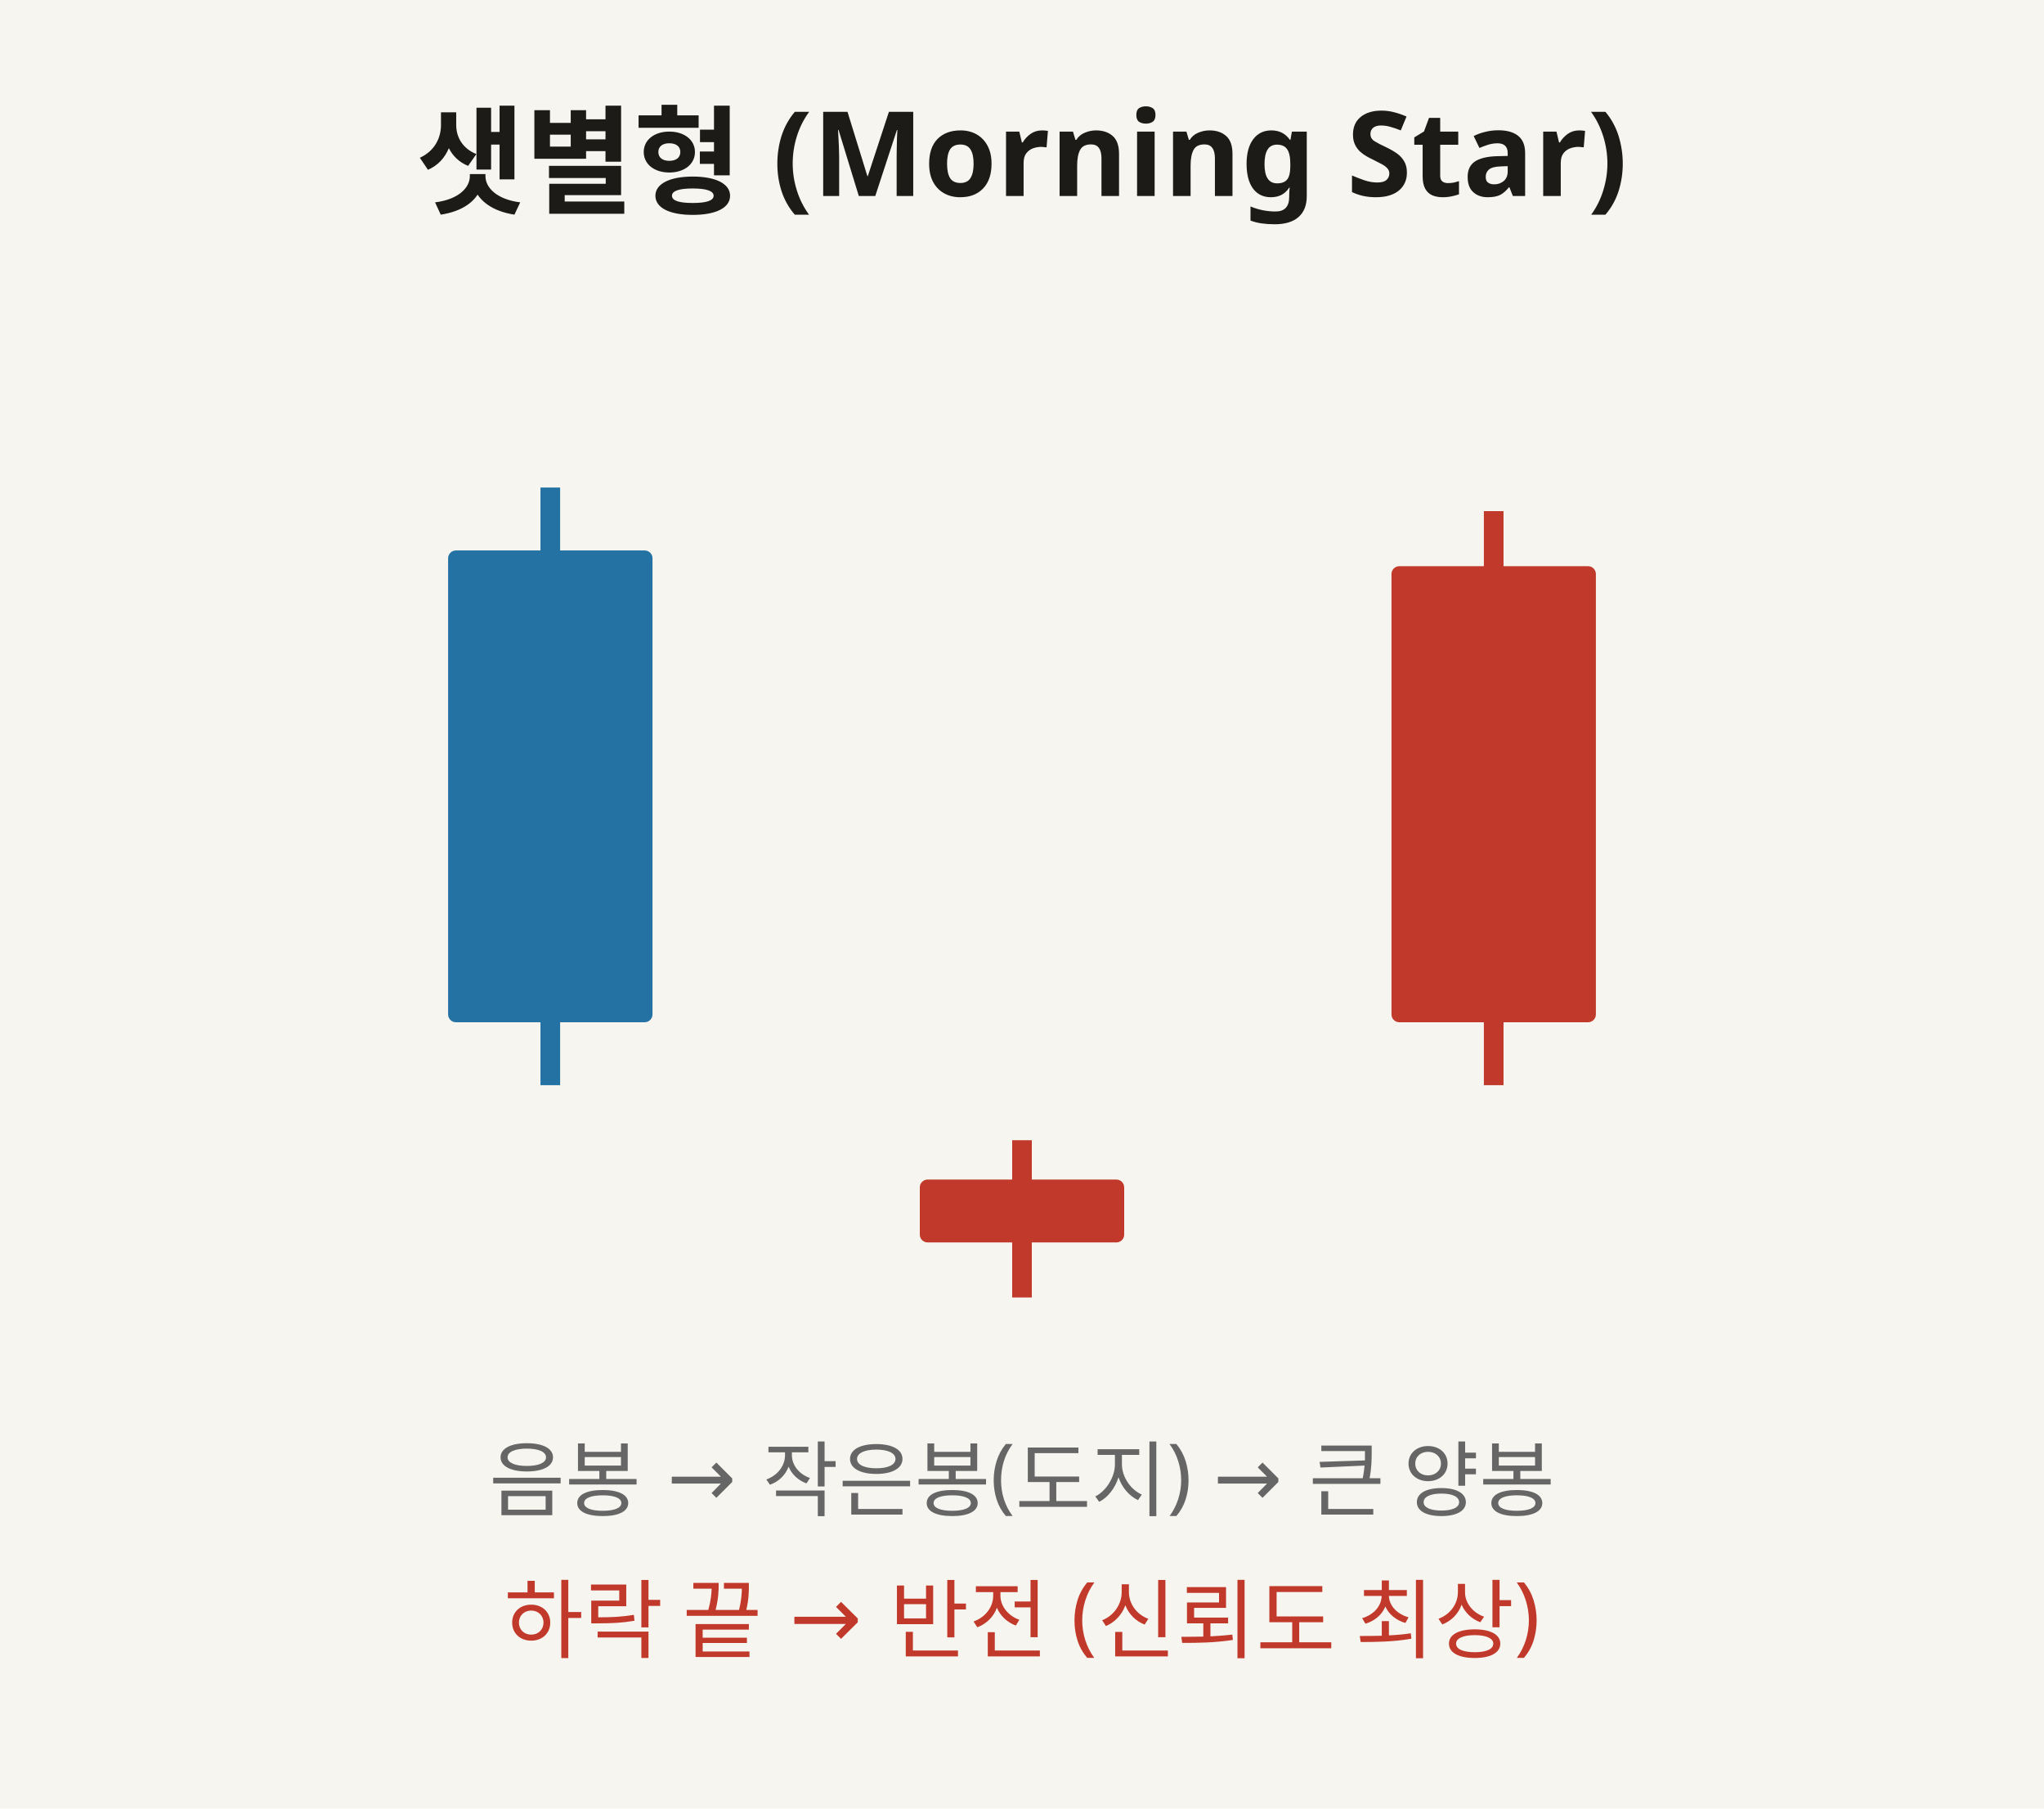
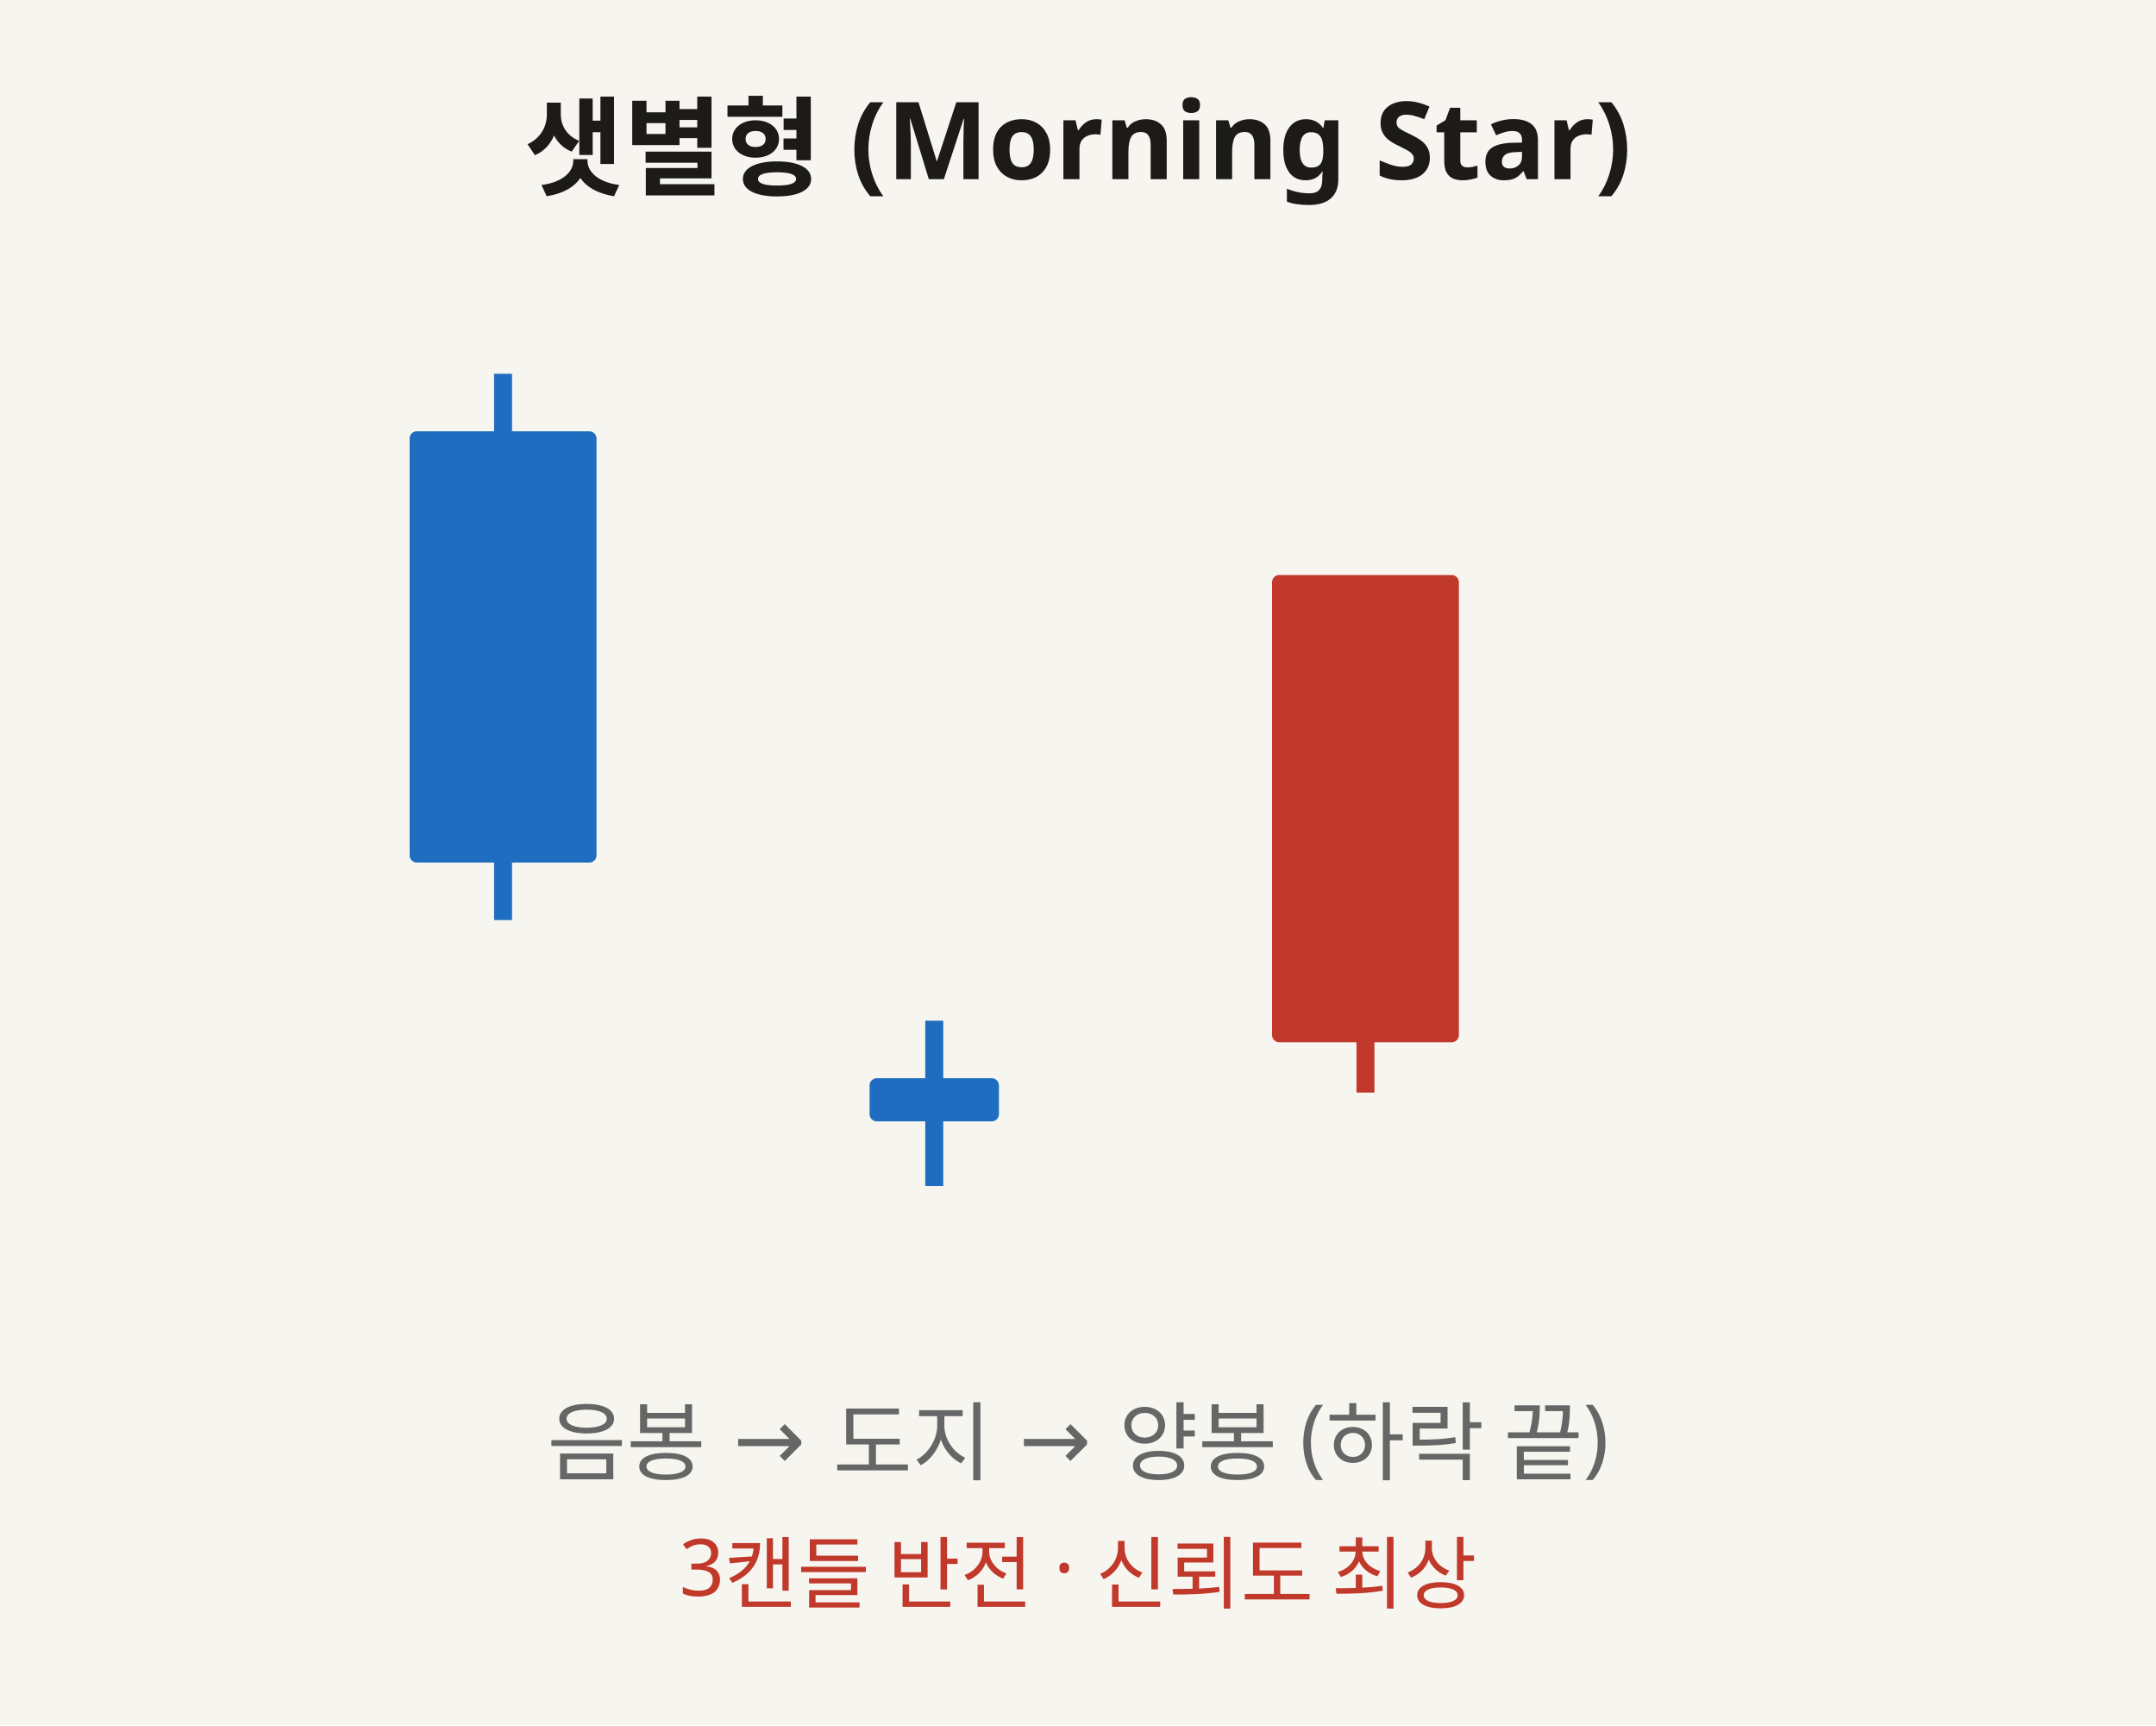
- <svg xmlns="http://www.w3.org/2000/svg" viewBox="0 0 260 230" font-family="sans-serif">
-   <rect width="260" height="230" fill="#f7f5ef" />
-   <text x="130.0" y="26" text-anchor="middle" font-size="15" font-weight="700" fill="#1c1b18">샛별형 (Morning Star)</text>
-   <line x1="70" y1="62" x2="70" y2="138" stroke="#2471a3" stroke-width="2.5" />
-   <rect x="57.0" y="70" width="26" height="60" fill="#2471a3" rx="1" />
-   <line x1="130" y1="145" x2="130" y2="165" stroke="#c0392b" stroke-width="2.5" />
-   <rect x="117.0" y="150" width="26" height="8" fill="#c0392b" rx="1" />
-   <line x1="190" y1="65" x2="190" y2="138" stroke="#c0392b" stroke-width="2.5" />
-   <rect x="177.0" y="72" width="26" height="58" fill="#c0392b" rx="1" />
-   <text x="130" y="192" text-anchor="middle" font-size="10.5" fill="#666">음봉 → 작은봉(도지) → 큰 양봉</text>
-   <text x="130" y="210" text-anchor="middle" font-size="11" fill="#c0392b">하락 끝 → 반전 (신뢰도 최상)</text>
+ <svg xmlns="http://www.w3.org/2000/svg" viewBox="0 0 300 240" font-family="sans-serif">
+   <rect width="300" height="240" fill="#f7f5ef" />
+   <text x="150.0" y="26" text-anchor="middle" font-size="15" font-weight="700" fill="#1c1b18">샛별형 (Morning Star)</text>
+   <line x1="70" y1="52" x2="70" y2="128" stroke="#1f6dc0" stroke-width="2.5" />
+   <rect x="57.0" y="60" width="26" height="60" fill="#1f6dc0" rx="1" />
+   <line x1="130" y1="142" x2="130" y2="165" stroke="#1f6dc0" stroke-width="2.5" />
+   <rect x="121.0" y="150" width="18" height="6" fill="#1f6dc0" rx="1" />
+   <line x1="190" y1="138" x2="190" y2="152" stroke="#c0392b" stroke-width="2.5" />
+   <rect x="177.0" y="80" width="26" height="65" fill="#c0392b" rx="1" />
+   <text x="150.0" y="205" text-anchor="middle" font-size="12" fill="#666">음봉 → 도지 → 양봉 (하락 끝)</text>
+   <text x="150.0" y="222" text-anchor="middle" font-size="11" fill="#c0392b">3캔들 반전 · 신뢰도 최상</text>
</svg>
